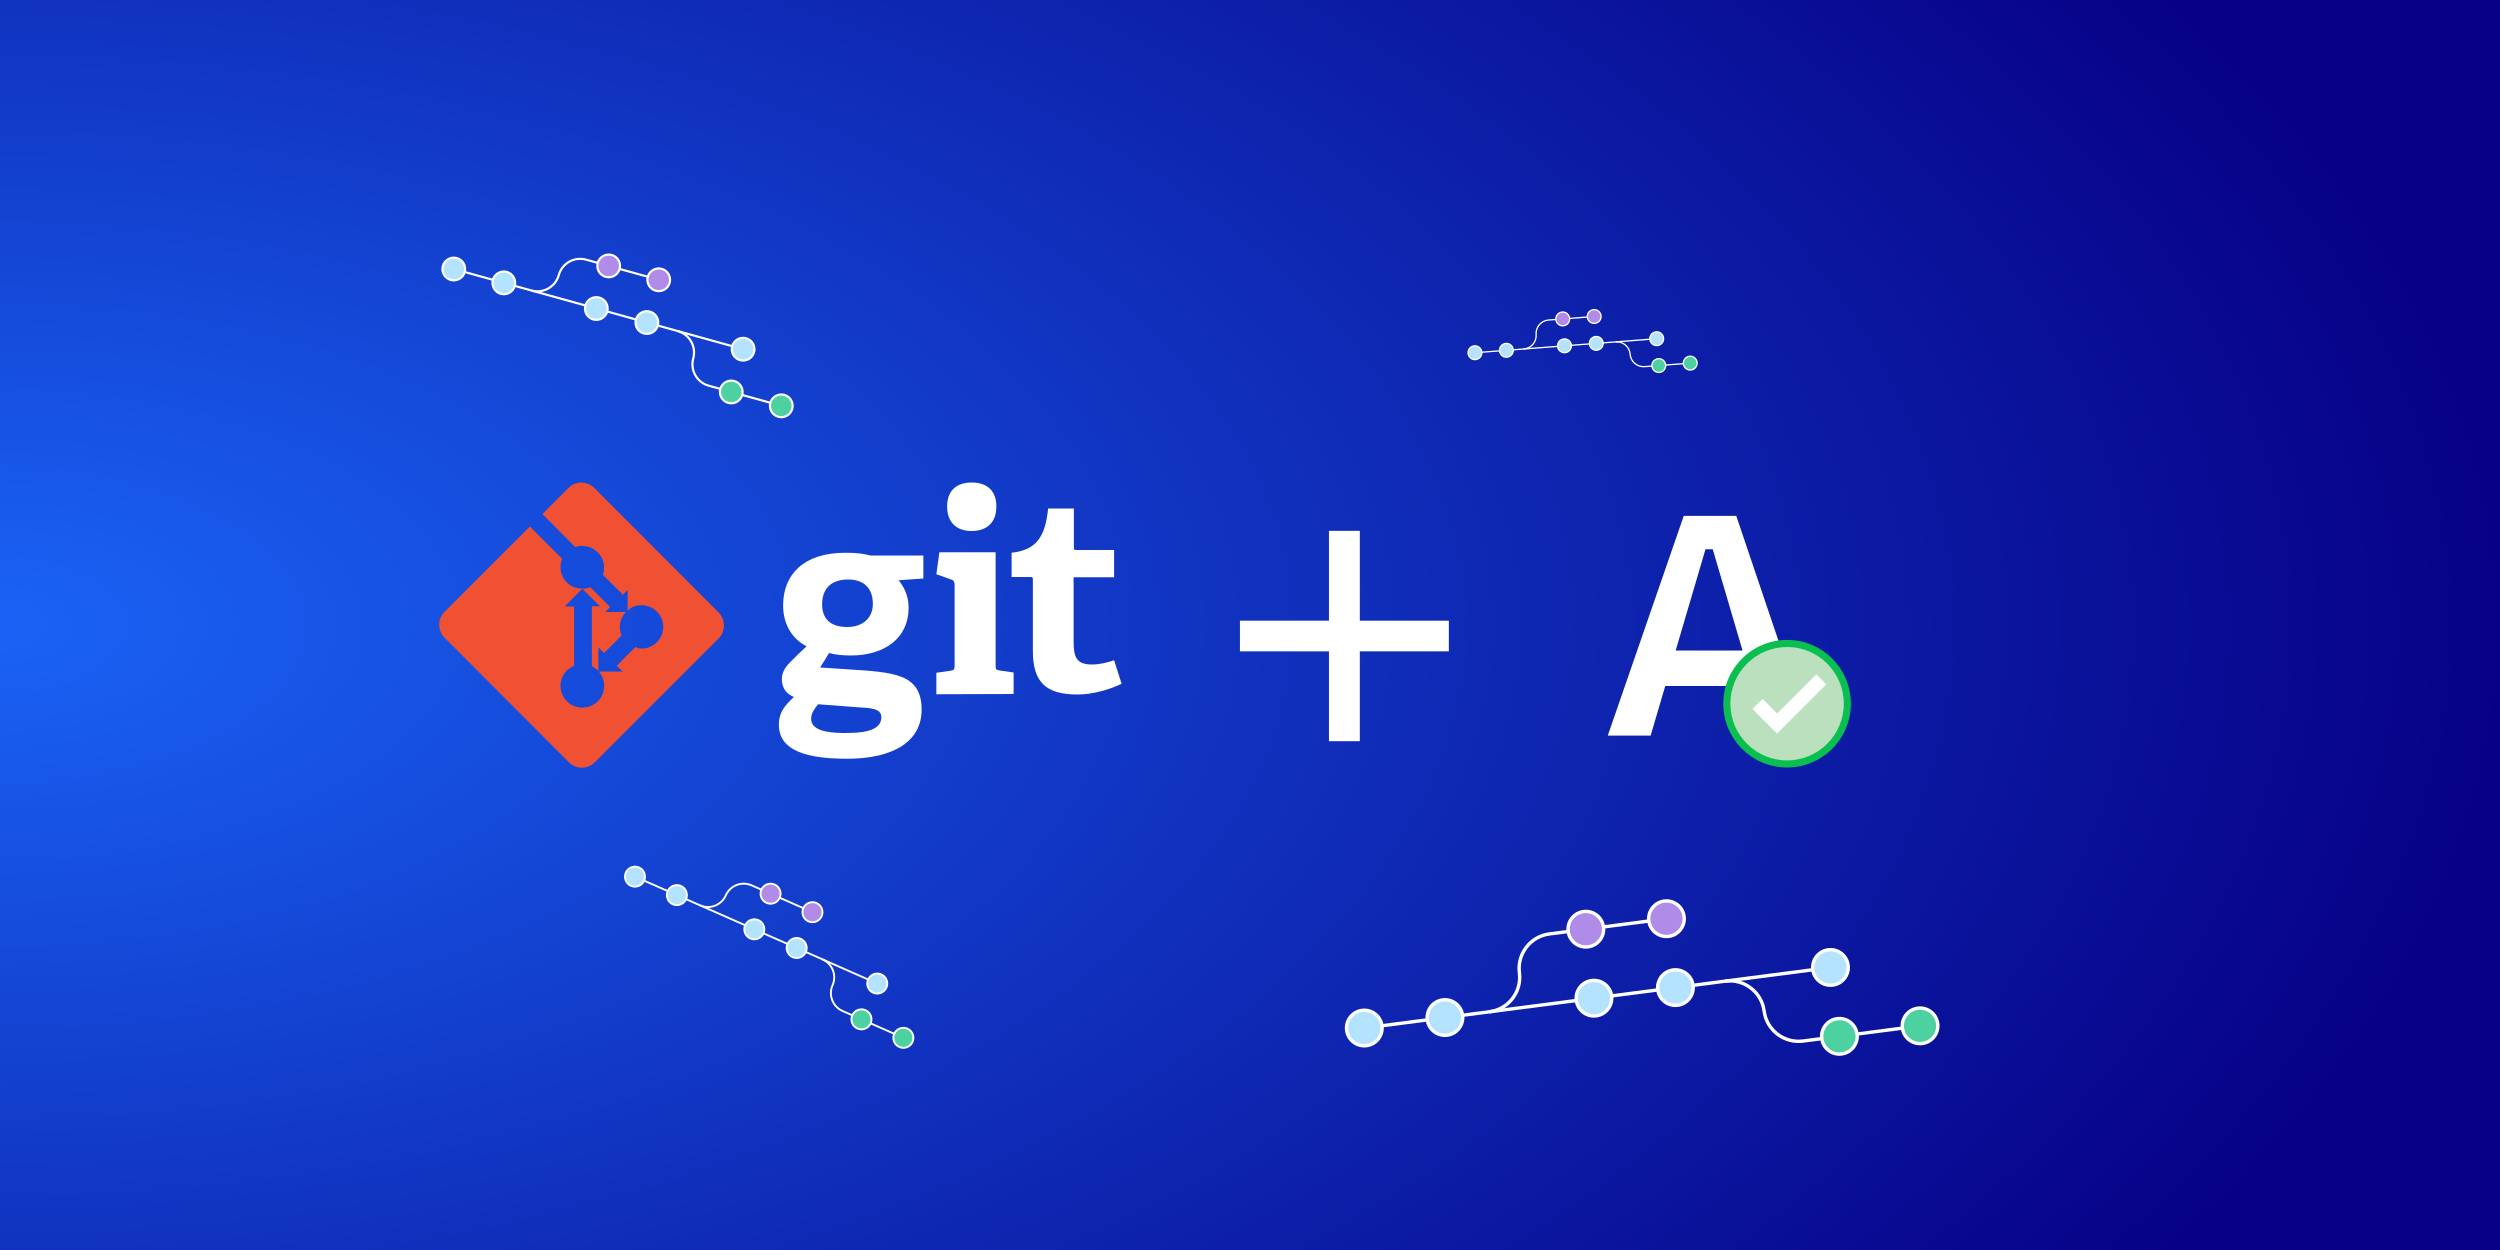
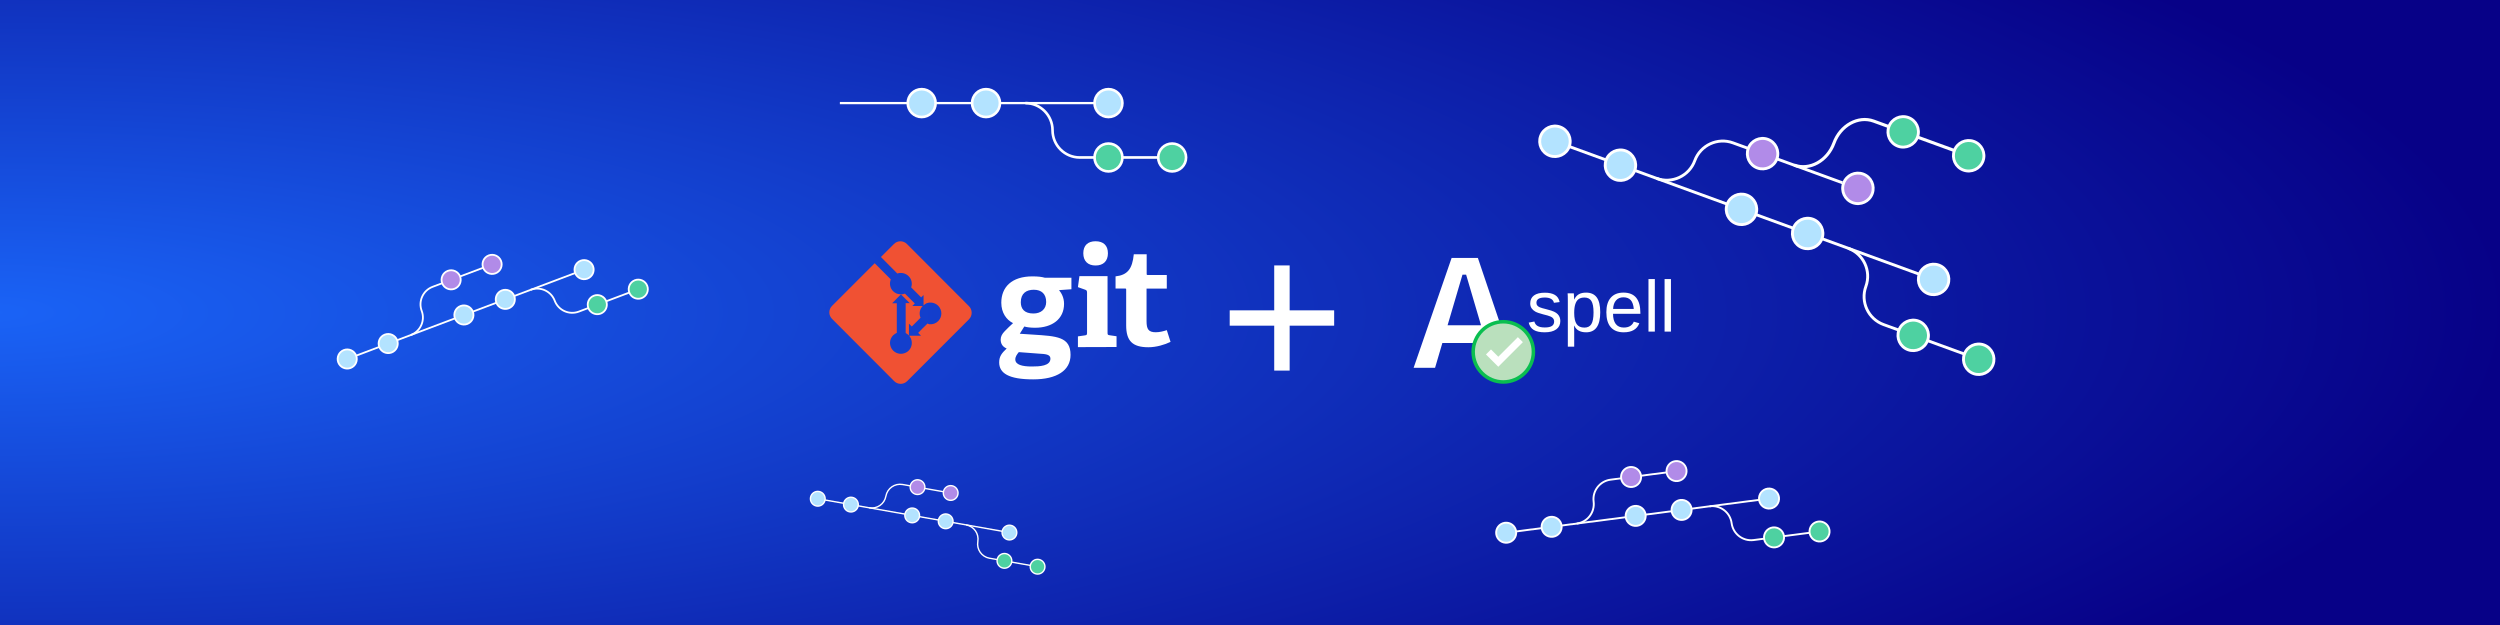
- <svg xmlns="http://www.w3.org/2000/svg" width="100%" height="100%" viewBox="0 0 1000 500" version="1.1" xml:space="preserve" style="fill-rule:evenodd;clip-rule:evenodd;stroke-miterlimit:10;">
-   <rect x="0" y="0" width="1000" height="500" style="fill:url(#_Radial1);" />
-   <clipPath id="_clip2">
-     <polygon points="515.665,375.759 784.441,340.83 794.57,418.775 525.794,453.704 515.665,375.759 " />
-   </clipPath>
-   <g clip-path="url(#_clip2)">
-     <g>
-       <path d="M607.768,389.139c0.987,7.593 -4.391,14.579 -11.984,15.565m11.984,-15.565c-0.986,-7.592 4.392,-14.578 11.985,-15.564l53.89,-7.004" style="fill:none;fill-rule:nonzero;stroke:#fff;stroke-width:1.36px;" />
-       <path d="M633.417,364.624c3.894,-0.506 7.467,2.245 7.973,6.139c0.506,3.894 -2.245,7.466 -6.139,7.972c-3.894,0.506 -7.466,-2.244 -7.972,-6.138c-0.506,-3.894 2.244,-7.467 6.138,-7.973Z" style="fill:#b18be8;stroke:#fff;stroke-width:1.36px;" />
-       <path d="M665.67,360.433c3.894,-0.506 7.467,2.244 7.973,6.138c0.506,3.894 -2.245,7.467 -6.139,7.973c-3.894,0.506 -7.466,-2.245 -7.972,-6.139c-0.506,-3.894 2.244,-7.466 6.138,-7.972Z" style="fill:#b18be8;stroke:#fff;stroke-width:1.36px;" />
-       <path d="M705.655,404.433c-0.986,-7.593 -7.972,-12.971 -15.564,-11.984m15.564,11.984c0.987,7.593 7.972,12.972 15.565,11.985l53.89,-7.003" style="fill:none;fill-rule:nonzero;stroke:#fff;stroke-width:1.36px;" />
-       <path d="M734.851,407.472c3.894,-0.506 7.466,2.245 7.972,6.139c0.506,3.894 -2.244,7.466 -6.138,7.972c-3.894,0.506 -7.467,-2.245 -7.973,-6.139c-0.506,-3.894 2.245,-7.466 6.139,-7.972Z" style="fill:#4ed1a1;stroke:#fff;stroke-width:1.36px;" />
-       <path d="M767.104,403.281c3.894,-0.506 7.466,2.244 7.972,6.138c0.506,3.894 -2.244,7.466 -6.138,7.972c-3.894,0.506 -7.466,-2.244 -7.973,-6.138c-0.506,-3.894 2.245,-7.466 6.139,-7.972Z" style="fill:#4ed1a1;stroke:#fff;stroke-width:1.36px;" />
-       <g>
-         <path d="M538.669,412.127l186.463,-24.232" style="fill:none;fill-rule:nonzero;stroke:#fff;stroke-width:1.36px;" />
-         <path d="M544.807,404.154c3.894,-0.506 7.467,2.245 7.973,6.139c0.506,3.894 -2.245,7.466 -6.139,7.972c-3.894,0.506 -7.466,-2.244 -7.972,-6.138c-0.506,-3.894 2.244,-7.467 6.138,-7.973Z" style="fill:#b3e3ff;stroke:#fff;stroke-width:1.36px;" />
-         <path d="M577.06,399.963c3.894,-0.506 7.467,2.244 7.973,6.138c0.506,3.894 -2.245,7.467 -6.139,7.973c-3.894,0.506 -7.466,-2.245 -7.972,-6.139c-0.506,-3.894 2.244,-7.466 6.138,-7.972Z" style="fill:#b3e3ff;stroke:#fff;stroke-width:1.36px;" />
-         <path d="M636.662,392.218c3.893,-0.507 7.466,2.244 7.972,6.138c0.506,3.894 -2.245,7.466 -6.139,7.972c-3.894,0.506 -7.466,-2.244 -7.972,-6.138c-0.506,-3.894 2.245,-7.466 6.139,-7.972Z" style="fill:#b3e3ff;stroke:#fff;stroke-width:1.36px;" />
-         <path d="M669.251,387.982c3.894,-0.506 7.466,2.245 7.972,6.139c0.506,3.894 -2.245,7.466 -6.139,7.972c-3.894,0.506 -7.466,-2.244 -7.972,-6.138c-0.506,-3.894 2.245,-7.467 6.139,-7.973Z" style="fill:#b3e3ff;stroke:#fff;stroke-width:1.36px;" />
-         <path d="M731.271,379.923c3.894,-0.506 7.466,2.244 7.972,6.138c0.506,3.894 -2.245,7.466 -6.139,7.972c-3.894,0.506 -7.466,-2.244 -7.972,-6.138c-0.506,-3.894 2.245,-7.466 6.139,-7.972Z" style="fill:#b3e3ff;stroke:#fff;stroke-width:1.36px;" />
+ <svg xmlns="http://www.w3.org/2000/svg" xmlns:xlink="http://www.w3.org/1999/xlink" fill-rule="evenodd" stroke-miterlimit="10" viewBox="0 0 2000 500">
+   <defs>
+     <radialGradient id="a" cx="0" cy="0" gradientTransform="matrix(2000 0 0 500 0 250)" gradientUnits="userSpaceOnUse" r="1">
+       <stop offset="0" stop-color="#1a63f6" />
+       <stop offset="1" stop-color="#070187" />
+     </radialGradient>
+     <path id="c" d="M1414.24 111.458a12.21 12.21 0 0 1 7.281 15.644 12.21 12.21 0 0 1-15.643 7.281 12.21 12.21 0 0 1-7.282-15.643 12.21 12.21 0 0 1 15.644-7.282z" />
+     <path id="d" d="M1587.15 275.952a12.21 12.21 0 0 1 7.282 15.643 12.21 12.21 0 0 1-15.643 7.282 12.21 12.21 0 0 1-7.282-15.643 12.21 12.21 0 0 1 15.643-7.282z" />
+     <path id="e" d="M1248.13 101.587a12.21 12.21 0 0 1 7.282 15.643 12.21 12.21 0 0 1-15.643 7.282 12.21 12.21 0 0 1-7.282-15.644 12.21 12.21 0 0 1 15.643-7.281z" />
+     <path id="f" d="M1300.53 120.7a12.21 12.21 0 0 1 7.282 15.644 12.21 12.21 0 0 1-15.643 7.281 12.21 12.21 0 0 1-7.282-15.643 12.21 12.21 0 0 1 15.643-7.282z" />
+     <clipPath id="b">
+       <path d="M1171.04 386.2l303.1-39.39 11.42 87.898-303.1 39.39z" />
+     </clipPath>
+     <clipPath id="g">
+       <path d="M639.26 363.538l220.998 38.98-11.304 64.09-220.998-38.98 11.304-64.1z" />
+     </clipPath>
+     <clipPath id="h">
+       <path d="M237.504 257.475L510.647 154.42l29.886 79.21L267.4 336.687l-29.886-79.212z" />
+     </clipPath>
+     <clipPath id="i">
+       <path d="M663.436 193h273v114h-273z" />
+     </clipPath>
+     <clipPath id="j">
+       <path d="M1114.73 193.58h113.42V307h-113.42z" />
+     </clipPath>
+   </defs>
+   <path d="M0 0h2000v500H0z" fill="url(#a)" />
+   <g stroke="#fff">
+     <g clip-path="url(#b)" stroke-width="1.53">
+       <path d="M1274.9 401.3a15.69 15.69 0 0 1-13.515 17.552M1274.9 401.3c-1.113-8.562 4.952-16.44 13.515-17.552l60.77-7.898" fill="none" />
+       <g fill="#b18be8">
+         <path d="M1303.83 373.644a8.03 8.03 0 0 1 8.99 6.923 8.03 8.03 0 0 1-6.922 8.99 8.03 8.03 0 0 1-8.991-6.922 8.03 8.03 0 0 1 6.923-8.991zm36.37-4.726a8.03 8.03 0 0 1 8.991 6.922 8.03 8.03 0 0 1-6.923 8.99 8.03 8.03 0 0 1-8.99-6.922 8.03 8.03 0 0 1 6.922-8.99z" />
+       </g>
+       <path d="M1385.3 418.537a15.69 15.69 0 0 0-17.552-13.515m17.552 13.515a15.69 15.69 0 0 0 17.552 13.515l60.77-7.898" fill="none" />
+       <g fill="#4ed1a1">
+         <path d="M1418.2 421.964a8.03 8.03 0 0 1 8.99 6.922 8.03 8.03 0 0 1-6.922 8.99 8.03 8.03 0 0 1-8.991-6.922 8.03 8.03 0 0 1 6.923-8.99zm36.4-4.727a8.03 8.03 0 0 1 8.99 6.922 8.03 8.03 0 0 1-6.922 8.991 8.03 8.03 0 0 1-8.99-6.923 8.03 8.03 0 0 1 6.922-8.99z" />
+       </g>
+       <path d="M1196.98 427.213l210.273-27.326" fill="none" />
+       <path d="M1203.9 418.222a8.03 8.03 0 0 1 8.99 6.923 8.03 8.03 0 0 1-6.922 8.99 8.03 8.03 0 0 1-8.99-6.922 8.03 8.03 0 0 1 6.922-8.991zm36.37-4.726a8.03 8.03 0 0 1 8.991 6.922 8.03 8.03 0 0 1-6.923 8.99 8.03 8.03 0 0 1-8.99-6.922 8.03 8.03 0 0 1 6.922-8.99zm67.23-8.736a8.03 8.03 0 0 1 8.99 6.922 8.03 8.03 0 0 1-6.922 8.991 8.03 8.03 0 0 1-8.99-6.923 8.03 8.03 0 0 1 6.922-8.99zm36.74-4.775a8.03 8.03 0 0 1 8.99 6.923 8.03 8.03 0 0 1-6.922 8.99 8.03 8.03 0 0 1-8.991-6.923 8.03 8.03 0 0 1 6.923-8.99zm69.94-9.09a8.03 8.03 0 0 1 8.991 6.923 8.03 8.03 0 0 1-6.923 8.99 8.03 8.03 0 0 1-8.99-6.922 8.03 8.03 0 0 1 6.922-8.991z" fill="#b3e3ff" />
+     </g>
+     <g stroke-width="2.32">
+       <path d="M1355.83 128.497c-4.5 12.336-18.206 18.716-30.542 14.217m30.542-14.217c4.5-12.336 18.206-18.716 30.54-14.217l87.552 31.934" fill="none" />
+       <g fill="#b18be8">
+         <use xlink:href="#c" />
+         <path d="M1490.52 139.227a12.21 12.21 0 0 1 7.282 15.643 12.21 12.21 0 0 1-15.644 7.282 12.21 12.21 0 0 1-7.281-15.643 12.21 12.21 0 0 1 15.643-7.282z" />
+       </g>
+       <path d="M1492.7 229.14c4.5-12.336-1.88-26.043-14.216-30.542m14.216 30.542c-4.5 12.335 1.88 26.042 14.217 30.54l87.552 31.934" fill="none" />
+     </g>
+     <path d="M1467.13 114.493c-5.182 14.21-19.445 22.113-31.78 17.614m31.78-17.614c5.183-14.208 19.445-22.113 31.78-17.614l87.552 31.934" fill="none" stroke-width="2.51" />
+     <g stroke-width="2.32">
+       <g fill="#4ed1a1">
+         <path d="M1534.75 256.84a12.21 12.21 0 0 1 7.282 15.644 12.21 12.21 0 0 1-15.644 7.282 12.21 12.21 0 0 1-7.281-15.644 12.21 12.21 0 0 1 15.643-7.282z" />
+         <use x="112.49" xlink:href="#c" y="-17.421" />
+         <use xlink:href="#d" />
+         <path d="M1579.12 113.15a12.21 12.21 0 0 1 7.281 15.643 12.21 12.21 0 0 1-15.643 7.282 12.21 12.21 0 0 1-7.282-15.644 12.21 12.21 0 0 1 15.644-7.281z" />
+       </g>
+       <path d="M1232.5 108.868l302.938 110.495" fill="none" />
+       <g fill="#b3e3ff">
+         <use xlink:href="#e" />
+         <use xlink:href="#f" />
+         <use x="149.24" xlink:href="#e" y="54.431" />
+         <use x="149.77" xlink:href="#f" y="54.63" />
+         <use x="-36.08" xlink:href="#d" y="-63.872" />
      </g>
    </g>
+     <g clip-path="url(#g)" stroke-width="1.12">
+       <path d="M708.713 396.924a11.52 11.52 0 0 1-13.324 9.328m13.324-9.328a11.52 11.52 0 0 1 13.324-9.329l44.3 7.816" fill="none" />
+       <g fill="#b18be8">
+         <path d="M735.05 383.91c3.202.565 5.343 3.623 4.778 6.824s-3.622 5.343-6.824 4.778-5.343-3.622-4.778-6.824 3.623-5.343 6.824-4.778zm26.52 4.677c3.202.564 5.343 3.622 4.778 6.824s-3.623 5.343-6.824 4.778-5.343-3.623-4.778-6.824 3.622-5.343 6.824-4.778z" />
+       </g>
+       <path d="M782.26 433.253a11.52 11.52 0 0 0-9.328-13.323m9.328 13.323a11.52 11.52 0 0 0 9.329 13.324l44.3 7.816" fill="none" />
+       <path d="M804.573 442.886c3.202.565 5.343 3.623 4.778 6.824s-3.622 5.343-6.824 4.778-5.343-3.622-4.778-6.824 3.623-5.343 6.824-4.778zm26.52 4.678c3.202.564 5.343 3.622 4.778 6.824s-3.622 5.343-6.824 4.778-5.343-3.623-4.778-6.824 3.623-5.343 6.824-4.778z" fill="#4ed1a1" />
+       <path d="M648.427 397.97l153.318 27.043" fill="none" />
+       <path d="M655.25 393.2c3.202.565 5.343 3.623 4.778 6.824s-3.622 5.343-6.824 4.778-5.343-3.622-4.778-6.824 3.623-5.343 6.824-4.778zm26.52 4.68c3.202.564 5.343 3.622 4.778 6.824s-3.622 5.343-6.824 4.778-5.343-3.623-4.778-6.824 3.622-5.343 6.824-4.778zm49.008 8.643c3.2.564 5.342 3.622 4.778 6.824s-3.623 5.343-6.825 4.778-5.343-3.623-4.778-6.824 3.623-5.343 6.825-4.778zm26.796 4.727c3.2.565 5.342 3.623 4.778 6.824s-3.623 5.343-6.825 4.778-5.343-3.622-4.778-6.824 3.623-5.343 6.825-4.778zm50.996 8.994c3.202.564 5.343 3.622 4.778 6.824s-3.623 5.343-6.824 4.778-5.343-3.623-4.778-6.824 3.622-5.343 6.824-4.778z" fill="#b3e3ff" />
+     </g>
+     <g clip-path="url(#h)" stroke-width="1.46">
+       <path d="M337.37 248.737c2.91 7.716-1 16.37-8.717 19.28m8.717-19.28c-2.91-7.716 1-16.37 8.717-19.28l54.766-20.663" fill="none" />
+       <g fill="#b18be8">
+         <path d="M358.2 216.696a7.67 7.67 0 0 1 9.875 4.465 7.67 7.67 0 0 1-4.465 9.875 7.67 7.67 0 0 1-9.875-4.465 7.67 7.67 0 0 1 4.465-9.875zm32.777-12.366a7.67 7.67 0 0 1 9.876 4.465 7.67 7.67 0 0 1-4.465 9.875 7.67 7.67 0 0 1-9.875-4.464 7.67 7.67 0 0 1 4.464-9.876z" />
+       </g>
+       <path d="M443.773 240.575c-2.912-7.716-11.564-11.63-19.28-8.717m19.28 8.717c2.91 7.716 11.563 11.628 19.28 8.717l54.765-20.663" fill="none" />
+       <path d="M475.13 236.544a7.67 7.67 0 0 1 9.876 4.465 7.67 7.67 0 0 1-4.465 9.875 7.67 7.67 0 0 1-9.875-4.465 7.67 7.67 0 0 1 4.464-9.875zm32.78-12.366a7.67 7.67 0 0 1 9.875 4.464 7.67 7.67 0 0 1-4.465 9.876 7.67 7.67 0 0 1-9.875-4.465 7.67 7.67 0 0 1 4.465-9.875z" fill="#4ed1a1" />
+       <path d="M270.6 289.916l189.493-71.494" fill="none" />
+       <path d="M275.075 280.04a7.67 7.67 0 0 1 9.875 4.465 7.67 7.67 0 0 1-4.465 9.875 7.67 7.67 0 0 1-9.875-4.465 7.67 7.67 0 0 1 4.465-9.875zm32.777-12.366a7.67 7.67 0 0 1 9.875 4.465 7.67 7.67 0 0 1-4.464 9.875 7.67 7.67 0 0 1-9.876-4.465 7.67 7.67 0 0 1 4.465-9.875zm60.57-22.852a7.67 7.67 0 0 1 9.875 4.465 7.67 7.67 0 0 1-4.465 9.875 7.67 7.67 0 0 1-9.875-4.465 7.67 7.67 0 0 1 4.465-9.875zm33.118-12.495a7.67 7.67 0 0 1 9.876 4.464 7.67 7.67 0 0 1-4.465 9.876 7.67 7.67 0 0 1-9.875-4.465 7.67 7.67 0 0 1 4.464-9.875zm63.028-23.78a7.67 7.67 0 0 1 9.876 4.465 7.67 7.67 0 0 1-4.465 9.875 7.67 7.67 0 0 1-9.876-4.465 7.67 7.67 0 0 1 4.465-9.875z" fill="#b3e3ff" />
+     </g>
  </g>
-   <clipPath id="_clip3">
-     <polygon points="172.642,79.278 339.457,125.519 326.047,173.895 159.232,127.654 172.642,79.278 " />
-   </clipPath>
-   <g clip-path="url(#_clip3)">
-     <g>
-       <path d="M223.506,110.038c-1.306,4.713 -6.206,7.486 -10.919,6.18m10.919,-6.18c1.306,-4.712 6.207,-7.486 10.919,-6.179l33.447,9.271" style="fill:none;fill-rule:nonzero;stroke:#fff;stroke-width:0.87px;" />
-       <path d="M244.689,101.988c2.417,0.67 3.835,3.176 3.165,5.593c-0.67,2.417 -3.176,3.835 -5.593,3.165c-2.417,-0.67 -3.835,-3.176 -3.165,-5.592c0.67,-2.417 3.176,-3.836 5.593,-3.166Z" style="fill:#b18be8;stroke:#fff;stroke-width:0.87px;" />
-       <path d="M264.707,107.537c2.417,0.67 3.835,3.176 3.165,5.593c-0.67,2.417 -3.176,3.835 -5.593,3.165c-2.417,-0.67 -3.835,-3.176 -3.165,-5.593c0.67,-2.416 3.176,-3.835 5.593,-3.165Z" style="fill:#b18be8;stroke:#fff;stroke-width:0.87px;" />
-       <path d="M277.298,143.362c1.306,-4.713 -1.467,-9.613 -6.18,-10.919m6.18,10.919c-1.306,4.712 1.467,9.613 6.179,10.919l33.447,9.271" style="fill:none;fill-rule:nonzero;stroke:#fff;stroke-width:0.87px;" />
-       <path d="M293.72,152.405c2.417,0.67 3.835,3.176 3.165,5.593c-0.67,2.416 -3.176,3.835 -5.593,3.165c-2.416,-0.67 -3.835,-3.176 -3.165,-5.593c0.67,-2.417 3.176,-3.835 5.593,-3.165Z" style="fill:#4ed1a1;stroke:#fff;stroke-width:0.87px;" />
-       <path d="M313.738,157.954c2.417,0.67 3.835,3.176 3.165,5.592c-0.67,2.417 -3.176,3.835 -5.593,3.166c-2.416,-0.67 -3.835,-3.176 -3.165,-5.593c0.67,-2.417 3.176,-3.835 5.593,-3.165Z" style="fill:#4ed1a1;stroke:#fff;stroke-width:0.87px;" />
-       <g>
-         <path d="M177.139,106.391l115.728,32.08" style="fill:none;fill-rule:nonzero;stroke:#fff;stroke-width:0.87px;" />
-         <path d="M182.731,103.226c2.417,0.67 3.835,3.176 3.165,5.593c-0.669,2.417 -3.176,3.835 -5.592,3.165c-2.417,-0.67 -3.835,-3.176 -3.165,-5.593c0.67,-2.416 3.176,-3.835 5.592,-3.165Z" style="fill:#b3e3ff;stroke:#fff;stroke-width:0.87px;" />
-         <path d="M202.749,108.775c2.417,0.67 3.835,3.176 3.165,5.593c-0.67,2.417 -3.176,3.835 -5.592,3.165c-2.417,-0.67 -3.835,-3.176 -3.165,-5.593c0.669,-2.416 3.175,-3.835 5.592,-3.165Z" style="fill:#b3e3ff;stroke:#fff;stroke-width:0.87px;" />
-         <path d="M239.741,119.029c2.416,0.67 3.835,3.176 3.165,5.593c-0.67,2.417 -3.176,3.835 -5.593,3.165c-2.417,-0.67 -3.835,-3.176 -3.165,-5.593c0.67,-2.416 3.176,-3.835 5.593,-3.165Z" style="fill:#b3e3ff;stroke:#fff;stroke-width:0.87px;" />
-         <path d="M259.967,124.636c2.417,0.67 3.835,3.176 3.165,5.593c-0.67,2.417 -3.176,3.835 -5.593,3.165c-2.416,-0.67 -3.835,-3.176 -3.165,-5.593c0.67,-2.417 3.176,-3.835 5.593,-3.165Z" style="fill:#b3e3ff;stroke:#fff;stroke-width:0.87px;" />
-         <path d="M298.46,135.306c2.417,0.67 3.835,3.176 3.165,5.593c-0.67,2.417 -3.176,3.835 -5.593,3.165c-2.417,-0.67 -3.835,-3.176 -3.165,-5.593c0.67,-2.417 3.176,-3.835 5.593,-3.165Z" style="fill:#b3e3ff;stroke:#fff;stroke-width:0.87px;" />
+   <g clip-path="url(#i)" fill-rule="nonzero">
+     <path d="M827.036 231.8c-6 0-10.4 2.9-10.4 10 0 5.3 2.9 9 10.1 9 6.1 0 10.2-3.6 10.2-9.2 0-6.4-3.7-9.8-9.9-9.8zm-12 49.9c-1.4 1.7-2.8 3.6-2.8 5.8 0 4.3 5.5 5.7 13.2 5.7 6.3 0 14.9-.4 14.9-6.3 0-3.5-4.1-3.7-9.4-4zm32.2-49.6c2 2.5 4 6 4 11 0 12.1-9.5 19.1-23.2 19.1-3.5 0-6.6-.4-8.6-1l-3.6 5.8 10.7.7c18.8 1.2 29.9 1.7 29.9 16.2 0 12.5-11 19.6-29.9 19.6-19.7 0-27.2-5-27.2-13.6 0-4.9 2.2-7.5 6-11.1-3.6-1.5-4.8-4.2-4.8-7.2 0-2.4 1.2-4.6 3.2-6.6 2-2.1 4.1-4.1 6.7-6.5-5.3-2.6-9.4-8.3-9.4-16.3 0-12.5 8.3-21.1 24.9-21.1 4.7 0 7.5.4 10 1.1h21.2v9.2zm29.2-19.7c-6.2 0-9.8-3.6-9.8-9.8s3.6-9.6 9.8-9.6c6.3 0 9.9 3.4 9.9 9.6s-3.6 9.8-9.9 9.8zm-14.1 65.3v-8.6l5.6-.8c1.5-.2 1.7-.5 1.7-2.2v-32c0-1.2-.3-2-1.4-2.3l-5.9-2.1 1.2-8.8h22.5V266c0 1.7.1 2 1.7 2.2l5.5.8v8.6zm74.1-4.2c-4.7 2.3-11.5 4.3-17.7 4.3-12.9 0-17.8-5.2-17.8-17.5v-28.4c0-.7 0-1.1-.9-1.1h-7.6v-9.7c9.6-1.1 13.4-5.9 14.6-17.7h10.3v15.5c0 .8 0 1.1.9 1.1h15.2v10.9h-16.2v26c0 6.4 1.5 8.9 7.4 8.9 3 0 6.2-.8 8.8-1.7z" fill="#fff" />
+     <g fill="#f05133">
+       <path d="M724.536 239.3l-3.8-3.8c1.1 0 2.2-.2 3.2-.6l7.9 7.9-2 2h8.3c-2.4 2.4-3.1 6.3-1.7 9.4l-7 7-2.3-2.3v9.5c0-.1-.5-.5-.6-.6-.2-.2-.4-.4-.7-.5-.2-.2-.5-.3-.7-.5-.2-.1-.6-.4-.6-.4v-23.9h3.3z" />
+       <path d="M775.236 255.4l-49.5 49.5a7.3 7.3 0 0 1-10.4 0l-49.7-49.8a7.3 7.3 0 0 1 0-10.4l34.1-34.1 12.9 12.9c-1.3 3.2-.7 7 1.9 9.5.9.8 1.8 1.5 2.9 1.9 0 0 .6.2 1.6.4.6.1 1.8.1 1.8.1l-3.4 3.4-3.7 3.8h3.7v23.7c-1 .4-2 1.1-2.9 1.9-3.4 3.4-3.4 8.9 0 12.3s8.9 3.4 12.4 0c2.9-2.9 3.3-7.4 1.2-10.8-.2-.4-.5-.7-.8-1.1h9.5l-2.3-2.3c2.4-2.4 4.7-4.9 7.2-7.2l.3-.3a4.67 4.67 0 0 0 1 .5c.3.1.6.1.6.1 2.5.2 5-.6 6.9-2.5 3.4-3.4 3.4-8.9 0-12.3-2.4-2.4-6-3.1-9-2.1 0 0-.8.3-1.5.8-.6.4-1 .8-1.2 1V236l-1.9 1.9-8-8c1.1-3.1.4-6.6-2.1-9-2.4-2.4-5.9-3.1-9-2.1l-13.1-13.2 10.4-10.4a7.3 7.3 0 0 1 10.4 0l49.7 49.8a7.49 7.49 0 0 1 0 10.4z" />
+     </g>
+   </g>
+   <g clip-path="url(#j)">
+     <g fill-rule="nonzero">
+       <path d="M1194.83 294.24l-5.844-19.848h-35.092l-5.844 19.848h-17.15l30.4-87.9h20.997l29.702 87.9h-17.17zm-36.765-34.025h26.747l-11.923-40.5h-2.898z" fill="#fff" />
+       <path d="M1202.63 305.582c-13.3 0-24.1-10.81-24.1-24.1s10.81-24.102 24.1-24.102 24.102 10.812 24.102 24.102-10.812 24.1-24.102 24.1z" fill="#bae0bd" />
+       <path d="M1202.63 258.797c12.507 0 22.684 10.177 22.684 22.684s-10.177 22.684-22.684 22.684-22.684-10.177-22.684-22.684 10.177-22.684 22.684-22.684m0-2.835c-14.095 0-25.52 11.424-25.52 25.52s11.424 25.52 25.52 25.52 25.52-11.424 25.52-25.52-11.424-25.52-25.52-25.52z" fill="#0abe50" />
+     </g>
+     <path d="M1190.78 281.552l7.854 7.85 17.665-17.668" fill="none" stroke="#fff" stroke-width="5.67" />
+   </g>
+   <text fill="#fff" font-family="ArialMT, Arial, sans-serif" font-size="172" x="975.359" y="311.603">+</text>
+   <text fill="#fff" font-family="ArialMT, Arial, sans-serif" font-size="57.998" x="1221.36" y="265.286">spell</text>
+   <g stroke="#fff">
+     <g stroke-width="2.12">
+       <path d="M842.036 104.228c0-11.992-9.763-21.756-21.756-21.756m21.756 21.756c0 11.992 9.764 21.755 21.756 21.755h85.112" fill="none" />
+       <g fill="#4ed1a1">
+         <circle cx="886.768" cy="125.983" r="11.143" />
+         <circle cx="937.707" cy="125.983" r="11.143" />
      </g>
    </g>
-   </g>
-   <clipPath id="_clip4">
-     <polygon points="579.049,126.75 683.861,118.66 686.207,149.056 581.395,157.145 579.049,126.75 " />
-   </clipPath>
-   <g clip-path="url(#_clip4)">
-     <g>
-       <path d="M614.453,133.796c0.228,2.961 -1.996,5.558 -4.957,5.787m4.957,-5.787c-0.229,-2.961 1.996,-5.557 4.957,-5.786l21.014,-1.622" style="fill:none;fill-rule:nonzero;stroke:#fff;stroke-width:0.53px;" />
-       <path d="M624.883,124.82c1.519,-0.117 2.847,1.02 2.964,2.539c0.117,1.518 -1.02,2.846 -2.539,2.964c-1.518,0.117 -2.846,-1.021 -2.964,-2.539c-0.117,-1.519 1.021,-2.847 2.539,-2.964Z" style="fill:#b18be8;stroke:#fff;stroke-width:0.53px;" />
-       <path d="M637.461,123.849c1.518,-0.117 2.846,1.021 2.963,2.539c0.118,1.519 -1.02,2.847 -2.538,2.964c-1.519,0.117 -2.847,-1.021 -2.964,-2.539c-0.117,-1.519 1.02,-2.846 2.539,-2.964Z" style="fill:#b18be8;stroke:#fff;stroke-width:0.53px;" />
-       <path d="M652.058,141.701c-0.229,-2.961 -2.826,-5.185 -5.786,-4.957m5.786,4.957c0.228,2.961 2.825,5.186 5.786,4.957l21.015,-1.622" style="fill:none;fill-rule:nonzero;stroke:#fff;stroke-width:0.53px;" />
-       <path d="M663.304,143.469c1.519,-0.117 2.847,1.021 2.964,2.539c0.117,1.519 -1.02,2.847 -2.539,2.964c-1.518,0.117 -2.846,-1.021 -2.963,-2.539c-0.118,-1.519 1.02,-2.847 2.538,-2.964Z" style="fill:#4ed1a1;stroke:#fff;stroke-width:0.53px;" />
-       <path d="M675.882,142.499c1.518,-0.118 2.846,1.02 2.964,2.538c0.117,1.519 -1.021,2.847 -2.539,2.964c-1.519,0.117 -2.847,-1.02 -2.964,-2.539c-0.117,-1.518 1.02,-2.846 2.539,-2.963Z" style="fill:#4ed1a1;stroke:#fff;stroke-width:0.53px;" />
-       <g>
-         <path d="M587.223,141.301l72.713,-5.611" style="fill:none;fill-rule:nonzero;stroke:#fff;stroke-width:0.53px;" />
-         <path d="M589.762,138.338c1.518,-0.117 2.846,1.02 2.964,2.539c0.117,1.518 -1.021,2.846 -2.539,2.963c-1.519,0.118 -2.847,-1.02 -2.964,-2.539c-0.117,-1.518 1.02,-2.846 2.539,-2.963Z" style="fill:#b3e3ff;stroke:#fff;stroke-width:0.53px;" />
-         <path d="M602.339,137.367c1.519,-0.117 2.847,1.021 2.964,2.539c0.117,1.519 -1.02,2.847 -2.539,2.964c-1.518,0.117 -2.846,-1.021 -2.964,-2.539c-0.117,-1.519 1.021,-2.847 2.539,-2.964Z" style="fill:#b3e3ff;stroke:#fff;stroke-width:0.53px;" />
-         <path d="M625.582,135.573c1.518,-0.117 2.846,1.021 2.963,2.539c0.117,1.519 -1.02,2.847 -2.539,2.964c-1.518,0.117 -2.846,-1.02 -2.963,-2.539c-0.118,-1.518 1.02,-2.846 2.539,-2.964Z" style="fill:#b3e3ff;stroke:#fff;stroke-width:0.53px;" />
-         <path d="M638.29,134.593c1.518,-0.118 2.846,1.02 2.964,2.539c0.117,1.518 -1.021,2.846 -2.539,2.963c-1.519,0.117 -2.847,-1.02 -2.964,-2.539c-0.117,-1.518 1.02,-2.846 2.539,-2.963Z" style="fill:#b3e3ff;stroke:#fff;stroke-width:0.53px;" />
-         <path d="M662.475,132.726c1.519,-0.117 2.847,1.02 2.964,2.539c0.117,1.518 -1.02,2.846 -2.539,2.964c-1.518,0.117 -2.846,-1.021 -2.964,-2.539c-0.117,-1.519 1.021,-2.847 2.539,-2.964Z" style="fill:#b3e3ff;stroke:#fff;stroke-width:0.53px;" />
-       </g>
+     <path d="M671.897 82.472h203.728" fill="none" stroke-width="1.82" />
+     <g fill="#b3e3ff" stroke-width="2.12">
+       <circle cx="737.344" cy="82.472" r="11.143" />
+       <circle cx="788.814" cy="82.472" r="11.143" />
+       <circle cx="886.768" cy="82.472" r="11.143" />
    </g>
  </g>
-   <clipPath id="_clip5">
-     <polygon points="249.86,324.8 389.549,386.441 371.673,426.952 231.983,365.31 249.86,324.8 " />
-   </clipPath>
-   <g clip-path="url(#_clip5)">
-     <g>
-       <path d="M290.327,358.136c-1.741,3.946 -6.372,5.742 -10.318,4m10.318,-4c1.742,-3.946 6.372,-5.741 10.319,-4l28.007,12.359" style="fill:none;fill-rule:nonzero;stroke:#fff;stroke-width:0.76px;" />
-       <path d="M309.842,353.813c2.024,0.893 2.942,3.262 2.049,5.285c-0.893,2.024 -3.262,2.942 -5.285,2.049c-2.024,-0.893 -2.942,-3.261 -2.049,-5.285c0.893,-2.024 3.261,-2.942 5.285,-2.049Z" style="fill:#b18be8;stroke:#fff;stroke-width:0.76px;" />
-       <path d="M326.605,361.21c2.023,0.894 2.941,3.262 2.048,5.285c-0.893,2.024 -3.261,2.942 -5.285,2.049c-2.023,-0.893 -2.941,-3.261 -2.048,-5.285c0.893,-2.024 3.261,-2.942 5.285,-2.049Z" style="fill:#b18be8;stroke:#fff;stroke-width:0.76px;" />
-       <path d="M333.023,394.083c1.741,-3.946 -0.054,-8.577 -4,-10.318m4,10.318c-1.742,3.946 0.053,8.577 4,10.318l28.007,12.359" style="fill:none;fill-rule:nonzero;stroke:#fff;stroke-width:0.76px;" />
-       <path d="M346.201,404.071c2.024,0.893 2.942,3.261 2.049,5.285c-0.893,2.023 -3.261,2.941 -5.285,2.048c-2.024,-0.893 -2.942,-3.261 -2.049,-5.285c0.894,-2.023 3.262,-2.941 5.285,-2.048Z" style="fill:#4ed1a1;stroke:#fff;stroke-width:0.76px;" />
-       <path d="M362.964,411.468c2.024,0.893 2.942,3.261 2.049,5.285c-0.893,2.024 -3.261,2.942 -5.285,2.048c-2.024,-0.893 -2.942,-3.261 -2.049,-5.284c0.893,-2.024 3.261,-2.942 5.285,-2.049Z" style="fill:#4ed1a1;stroke:#fff;stroke-width:0.76px;" />
-       <g>
-         <path d="M250.325,349.037l96.91,42.764" style="fill:none;fill-rule:nonzero;stroke:#fff;stroke-width:0.76px;" />
-         <path d="M255.61,346.988c2.024,0.894 2.942,3.262 2.049,5.285c-0.893,2.024 -3.261,2.942 -5.285,2.049c-2.024,-0.893 -2.942,-3.261 -2.049,-5.285c0.893,-2.024 3.261,-2.942 5.285,-2.049Z" style="fill:#b3e3ff;stroke:#fff;stroke-width:0.76px;" />
-         <path d="M272.373,354.385c2.023,0.894 2.942,3.262 2.048,5.285c-0.893,2.024 -3.261,2.942 -5.285,2.049c-2.023,-0.893 -2.941,-3.261 -2.048,-5.285c0.893,-2.024 3.261,-2.942 5.285,-2.049Z" style="fill:#b3e3ff;stroke:#fff;stroke-width:0.76px;" />
-         <path d="M303.349,368.055c2.024,0.893 2.942,3.261 2.049,5.285c-0.893,2.023 -3.262,2.941 -5.285,2.048c-2.024,-0.893 -2.942,-3.261 -2.049,-5.285c0.893,-2.023 3.261,-2.941 5.285,-2.048Z" style="fill:#b3e3ff;stroke:#fff;stroke-width:0.76px;" />
-         <path d="M320.286,375.529c2.024,0.893 2.942,3.261 2.049,5.285c-0.893,2.023 -3.261,2.941 -5.285,2.048c-2.024,-0.893 -2.942,-3.261 -2.049,-5.285c0.893,-2.023 3.261,-2.941 5.285,-2.048Z" style="fill:#b3e3ff;stroke:#fff;stroke-width:0.76px;" />
-         <path d="M352.52,389.753c2.024,0.893 2.942,3.261 2.048,5.284c-0.893,2.024 -3.261,2.942 -5.284,2.049c-2.024,-0.893 -2.942,-3.261 -2.049,-5.285c0.893,-2.024 3.261,-2.942 5.285,-2.048Z" style="fill:#b3e3ff;stroke:#fff;stroke-width:0.76px;" />
-       </g>
-     </g>
-   </g>
-   <g>
-     <clipPath id="_clip6">
-       <rect x="175.645" y="193" width="273" height="114" />
-     </clipPath>
-     <g clip-path="url(#_clip6)">
-       <g>
-         <path d="M339.245,231.8c-6,0 -10.4,2.9 -10.4,10c0,5.3 2.9,9 10.1,9c6.1,0 10.2,-3.6 10.2,-9.2c0,-6.4 -3.7,-9.8 -9.9,-9.8Zm-12,49.9c-1.4,1.7 -2.8,3.6 -2.8,5.8c0,4.3 5.5,5.7 13.2,5.7c6.3,0 14.9,-0.4 14.9,-6.3c0,-3.5 -4.1,-3.7 -9.4,-4l-15.9,-1.2Zm32.2,-49.6c2,2.5 4,6 4,11c0,12.1 -9.5,19.1 -23.2,19.1c-3.5,0 -6.6,-0.4 -8.6,-1l-3.6,5.8l10.7,0.7c18.8,1.2 29.9,1.7 29.9,16.2c0,12.5 -11,19.6 -29.9,19.6c-19.7,0 -27.2,-5 -27.2,-13.6c0,-4.9 2.2,-7.5 6,-11.1c-3.6,-1.5 -4.8,-4.2 -4.8,-7.2c0,-2.4 1.2,-4.6 3.2,-6.6c2,-2.1 4.1,-4.1 6.7,-6.5c-5.3,-2.6 -9.4,-8.3 -9.4,-16.3c0,-12.5 8.3,-21.1 24.9,-21.1c4.7,0 7.5,0.4 10,1.1l21.2,0l0,9.2l-9.9,0.7Z" style="fill:#fff;fill-rule:nonzero;" />
-         <path d="M388.645,212.4c-6.2,0 -9.8,-3.6 -9.8,-9.8c0,-6.2 3.6,-9.6 9.8,-9.6c6.3,0 9.9,3.4 9.9,9.6c0,6.2 -3.6,9.8 -9.9,9.8Zm-14.1,65.3l0,-8.6l5.6,-0.8c1.5,-0.2 1.7,-0.5 1.7,-2.2l0,-32c0,-1.2 -0.3,-2 -1.4,-2.3l-5.9,-2.1l1.2,-8.8l22.5,0l0,45.1c0,1.7 0.1,2 1.7,2.2l5.5,0.8l0,8.6l-30.9,0.1Z" style="fill:#fff;fill-rule:nonzero;" />
-         <path d="M448.645,273.5c-4.7,2.3 -11.5,4.3 -17.7,4.3c-12.9,0 -17.8,-5.2 -17.8,-17.5l0,-28.4c0,-0.7 0,-1.1 -0.9,-1.1l-7.6,0l0,-9.7c9.6,-1.1 13.4,-5.9 14.6,-17.7l10.3,0l0,15.5c0,0.8 0,1.1 0.9,1.1l15.2,0l0,10.9l-16.2,0l0,26c0,6.4 1.5,8.9 7.4,8.9c3,0 6.2,-0.8 8.8,-1.7l3,9.4Z" style="fill:#fff;fill-rule:nonzero;" />
-       </g>
-       <path d="M236.745,239.3c-1.3,-1.3 -2.5,-2.5 -3.8,-3.8c1.1,0 2.2,-0.2 3.2,-0.6c2.6,2.6 5.3,5.3 7.9,7.9c-0.7,0.7 -1.3,1.4 -2,2l8.3,0c-2.4,2.4 -3.1,6.3 -1.7,9.4c-2.3,2.3 -4.7,4.7 -7,7c-0.8,-0.8 -1.6,-1.5 -2.3,-2.3l0,9.5c0,-0.1 -0.5,-0.5 -0.6,-0.6c-0.2,-0.2 -0.4,-0.4 -0.7,-0.5c-0.2,-0.2 -0.5,-0.3 -0.7,-0.5c-0.2,-0.1 -0.6,-0.4 -0.6,-0.4l0,-0.4l0,-23.5l3.3,0c-1.1,-1 -2.2,-2.1 -3.3,-3.2Z" style="fill:#f05133;fill-rule:nonzero;" />
-       <path d="M287.445,255.4l-49.5,49.5c-2.9,2.9 -7.5,2.9 -10.4,0l-49.7,-49.8c-2.9,-2.9 -2.9,-7.5 0,-10.4l34.1,-34.1l12.9,12.9c-1.3,3.2 -0.7,7 1.9,9.5c0.9,0.8 1.8,1.5 2.9,1.9c0,0 0.6,0.2 1.6,0.4c0.6,0.1 1.8,0.1 1.8,0.1c-1.1,1.1 -2.3,2.2 -3.4,3.4c-1.8,1.8 -3.6,3.6 -3.7,3.8l3.7,0l0,23.7c-1,0.4 -2,1.1 -2.9,1.9c-3.4,3.4 -3.4,8.9 0,12.3c3.4,3.4 8.9,3.4 12.4,0c2.9,-2.9 3.3,-7.4 1.2,-10.8c-0.2,-0.4 -0.5,-0.7 -0.8,-1.1l9.5,0c-0.2,-0.2 -2.3,-2.3 -2.3,-2.3c2.4,-2.4 4.7,-4.9 7.2,-7.2c0.1,-0.1 0.3,-0.3 0.3,-0.3c0.3,0.2 0.7,0.4 1,0.5c0.3,0.1 0.6,0.1 0.6,0.1c2.5,0.2 5,-0.6 6.9,-2.5c3.4,-3.4 3.4,-8.9 0,-12.3c-2.4,-2.4 -6,-3.1 -9,-2.1c0,0 -0.8,0.3 -1.5,0.8c-0.6,0.4 -1,0.8 -1.2,1l0,-8.3l-1.9,1.9l-0.1,-0.1l-7.9,-7.9c1.1,-3.1 0.4,-6.6 -2.1,-9c-2.4,-2.4 -5.9,-3.1 -9,-2.1l-13.1,-13.2l10.4,-10.4c2.9,-2.9 7.5,-2.9 10.4,0l49.7,49.8c2.8,2.9 2.8,7.5 0,10.4Z" style="fill:#f05133;fill-rule:nonzero;" />
-     </g>
-     <clipPath id="_clip7">
-       <rect x="626.936" y="193.581" width="113.419" height="113.419" />
-     </clipPath>
-     <g clip-path="url(#_clip7)">
-       <path d="M707.035,294.24l-5.844,-19.848l-35.091,0l-5.844,19.848l-17.152,0l30.402,-87.899l20.996,0l29.702,87.899l-17.169,0Zm-36.765,-34.025l26.747,0l-11.923,-40.51l-2.898,0l-11.926,40.51Z" style="fill:#fff;fill-rule:nonzero;" />
-       <path d="M714.835,305.582c-13.289,0 -24.101,-10.811 -24.101,-24.101c0,-13.29 10.812,-24.102 24.101,-24.102c13.29,0 24.102,10.812 24.102,24.102c0,13.29 -10.812,24.101 -24.102,24.101Z" style="fill:#bae0bd;fill-rule:nonzero;" />
-       <path d="M714.835,258.797c12.508,0 22.684,10.177 22.684,22.684c0,12.507 -10.176,22.684 -22.684,22.684c-12.507,0 -22.683,-10.177 -22.683,-22.684c0,-12.507 10.176,-22.684 22.683,-22.684m0,-2.835c-14.095,0 -25.519,11.424 -25.519,25.519c0,14.095 11.424,25.519 25.519,25.519c14.096,0 25.52,-11.424 25.52,-25.519c0,-14.095 -11.424,-25.519 -25.52,-25.519Z" style="fill:#0abe50;fill-rule:nonzero;" />
-       <path d="M702.986,281.552l7.854,7.851l17.665,-17.668" style="fill:none;fill-rule:nonzero;stroke:#fff;stroke-width:5.67px;" />
-     </g>
-     <text x="487.568px" y="311.603px" style="font-family:'ArialMT', 'Arial', sans-serif;font-size:172px;fill:#fff;">+</text>
-   </g>
-   <defs>
-     <radialGradient id="_Radial1" cx="0" cy="0" r="1" gradientUnits="userSpaceOnUse" gradientTransform="matrix(1000,0,0,500,0,250)">
-       <stop offset="0" style="stop-color:#1a63f6;stop-opacity:1" />
-       <stop offset="1" style="stop-color:#070187;stop-opacity:1" />
-     </radialGradient>
-   </defs>
</svg>
